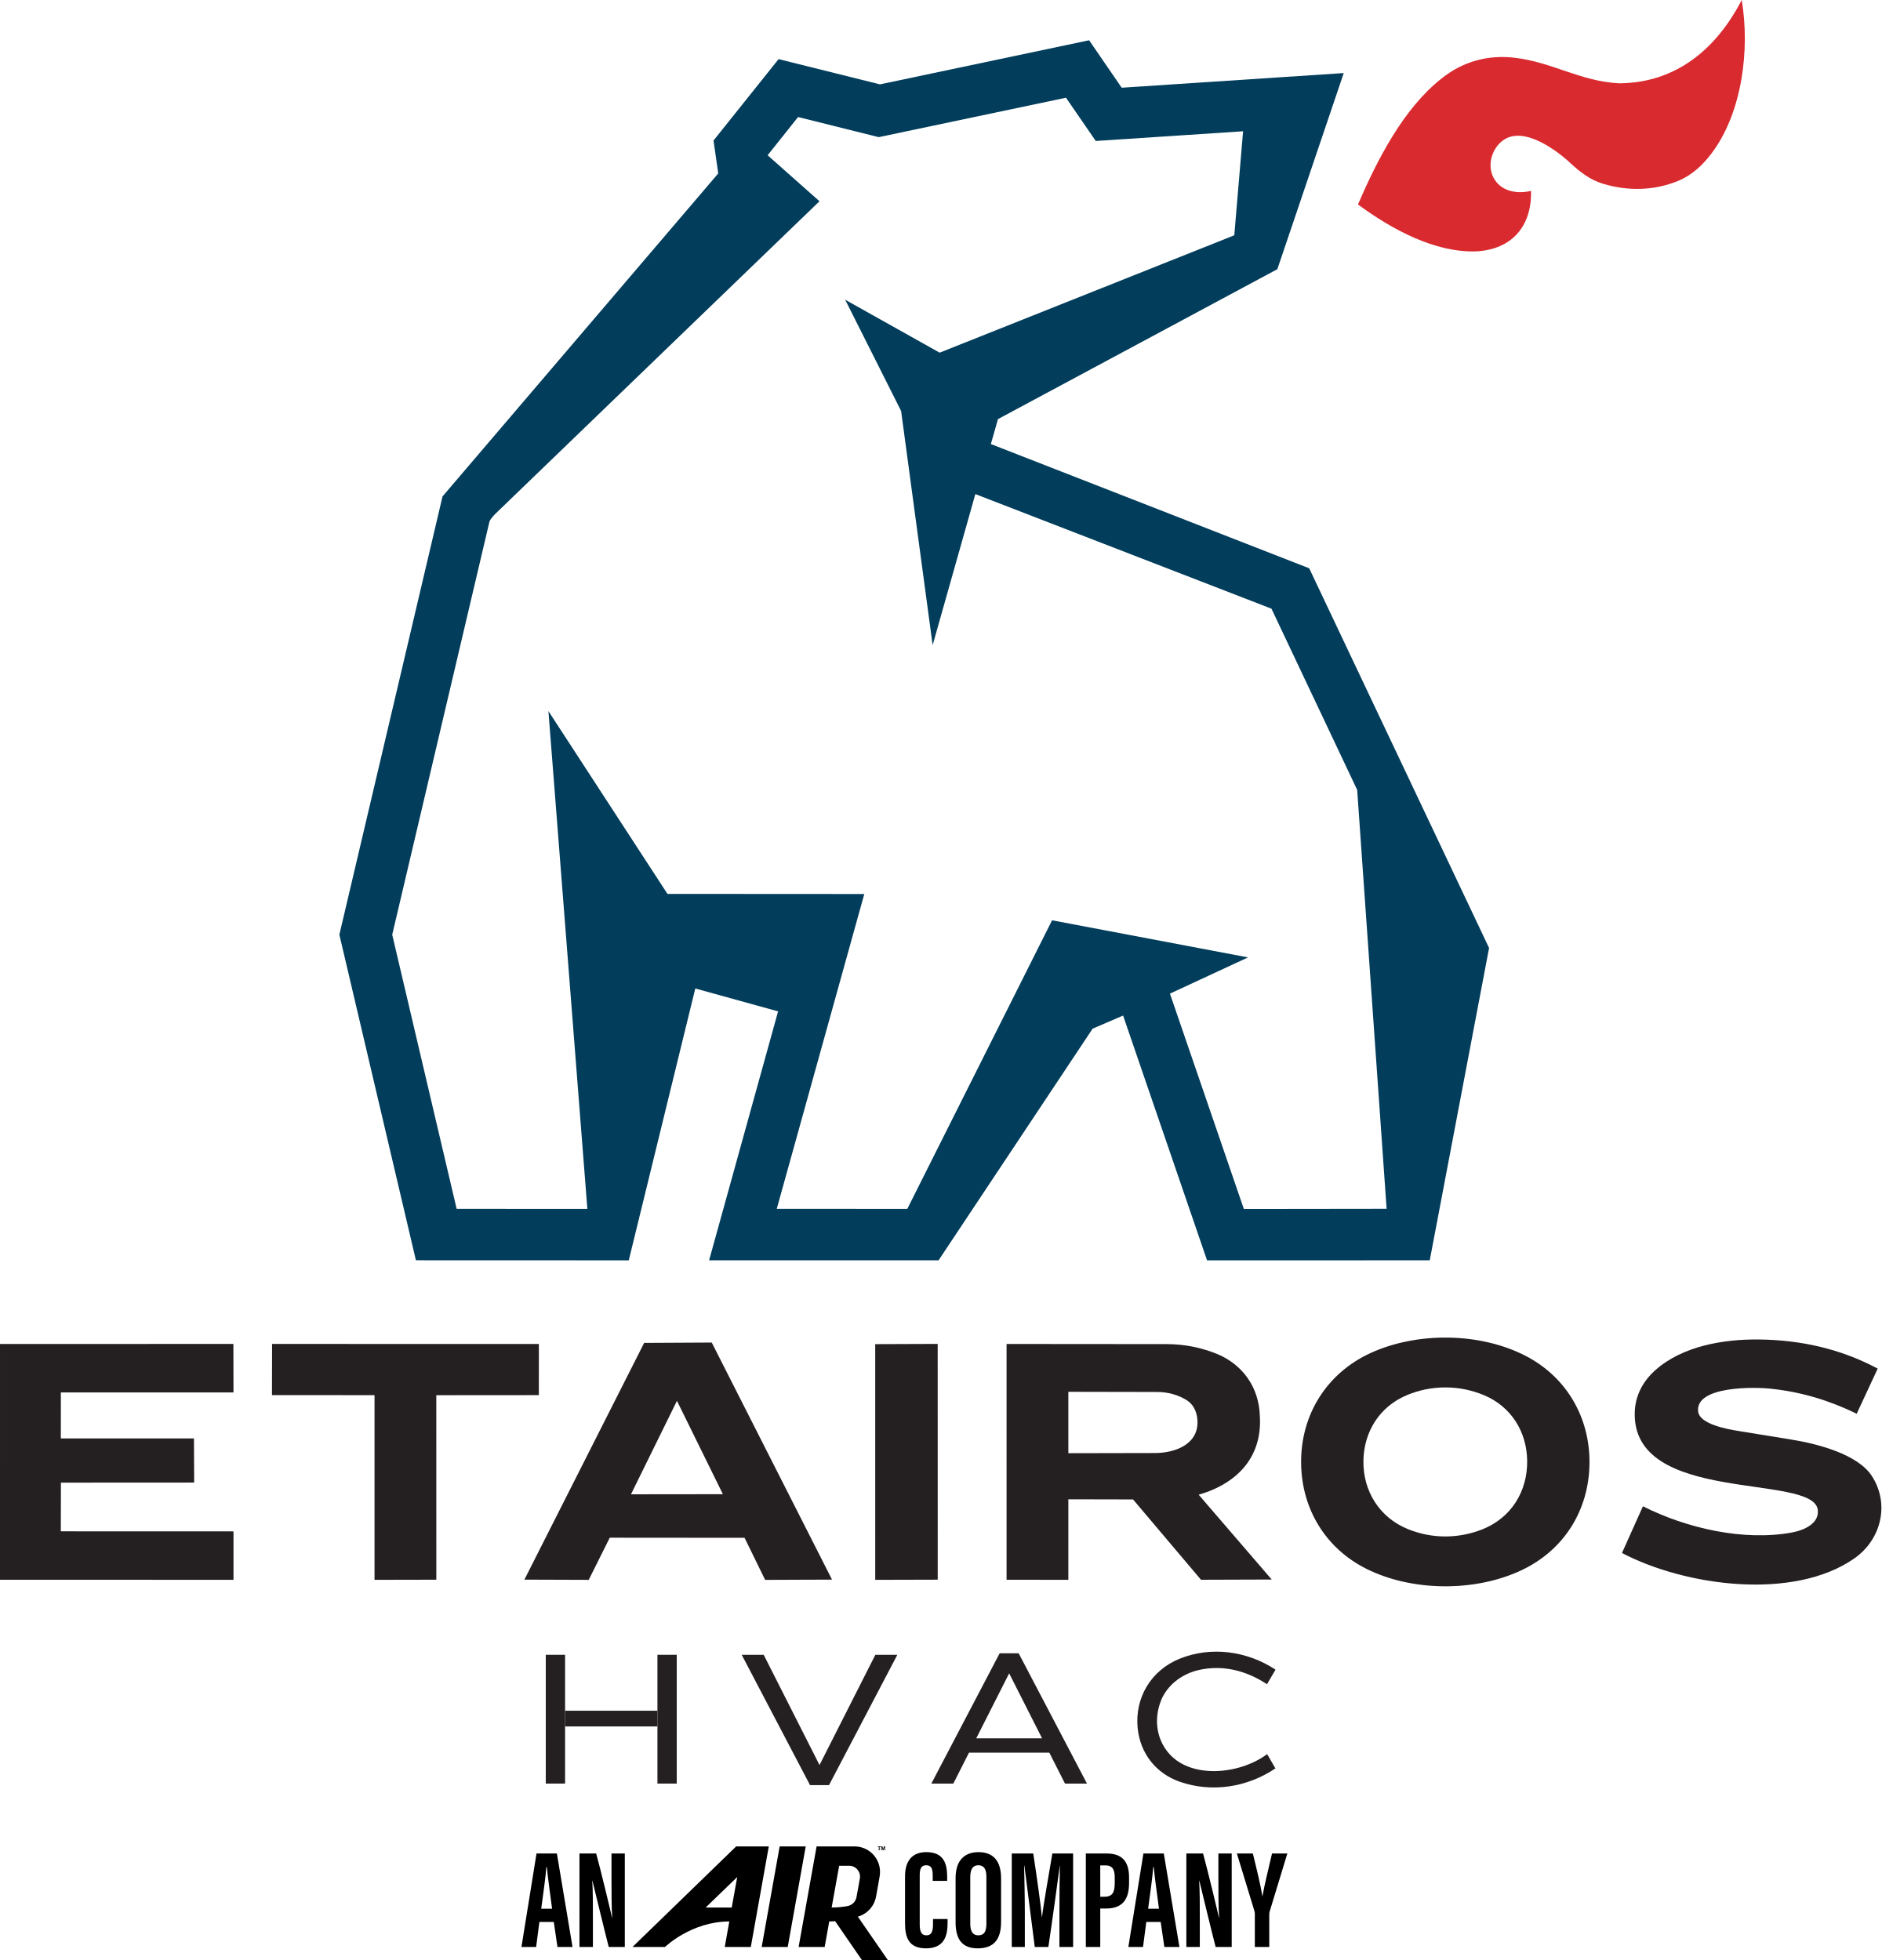
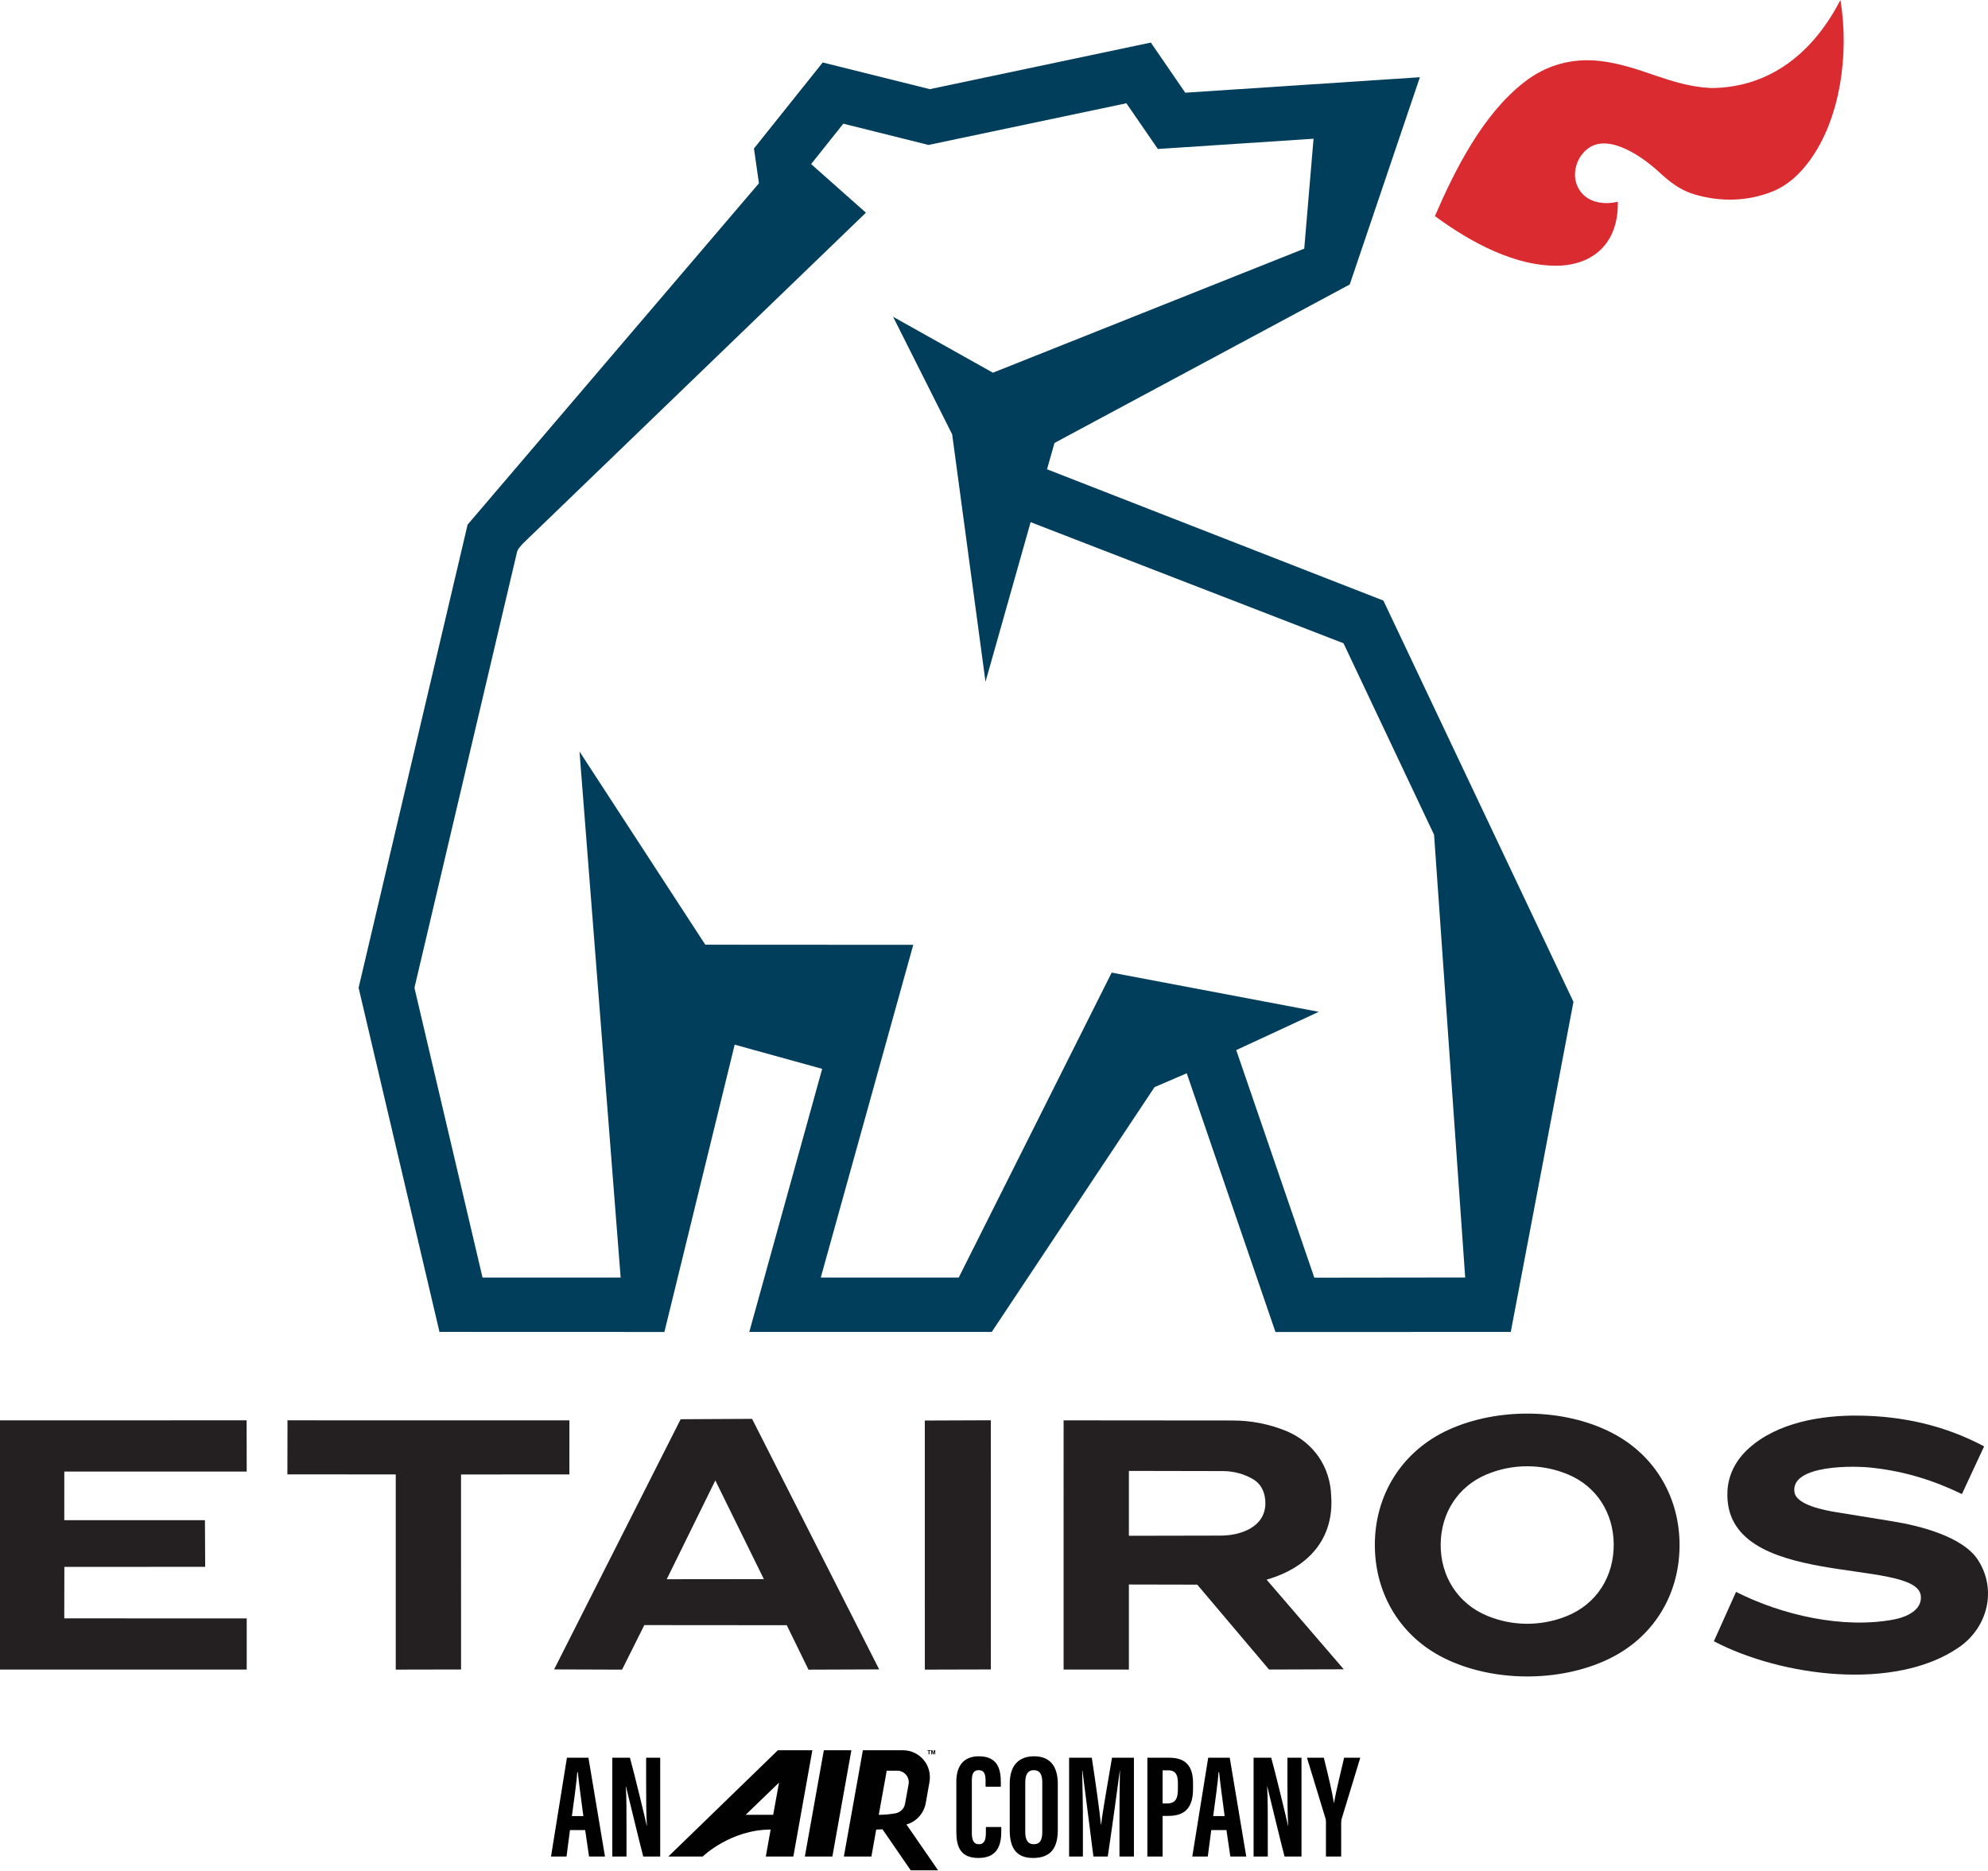
- <svg xmlns="http://www.w3.org/2000/svg" id="Layer_1" version="1.1" viewBox="0 0 1151.626 1200">
+ <svg xmlns="http://www.w3.org/2000/svg" id="Layer_1" version="1.1" viewBox="0 0 1200 1129.013">
  <defs>
    <style>
      .st0 {
-         fill: #d92a2f;
+         fill: #010101;
      }

      .st1 {
-         fill: #023d5b;
+         fill: #013e5b;
      }

      .st2 {
        fill: #241f21;
      }
+ 
+       .st3 {
+         fill: #d92b30;
+       }
    </style>
  </defs>
  <g>
    <g>
-       <path d="M450.616,1130.455l-63.462,61.571h19.894s16.112-15.619,39.376-15.619l-1.069,5.919-1.726,9.7h15.948l11.015-61.571h-19.976,0ZM447.903,1167.858h-15.948l19.318-18.66-3.37,18.66h0Z" />
-       <path d="M477.25,1130.455h15.948l-11.015,61.571h-15.948l11.015-61.571Z" />
-       <path d="M543.425,1200l-18.332-26.552c.329-.082.74-.247,1.069-.329,5.261-1.891,9.125-6.494,10.111-12.002l2.137-12.084c1.808-9.782-5.59-18.578-15.372-18.578h-23.182l-11.015,61.571h15.948l2.795-15.619c1.233,0,2.384-.082,3.617-.164l16.359,23.757h15.866ZM513.667,1142.292h6.083c4.192,0,7.316,3.781,6.576,7.892l-2.055,11.344c-.493,2.713-2.631,4.85-5.343,5.426-3.124.575-6.412.904-9.865.904l4.604-25.566v-0Z" />
+       <path class="st0" d="M469.544,1056.547l-66.128,64.158h20.729s16.789-16.275,41.03-16.275l-1.114,6.167-1.799,10.108h16.618l11.478-64.158h-20.815ZM466.717,1095.521h-16.618l20.13-19.444-3.512,19.444Z" />
+       <path class="st0" d="M497.297,1056.547h16.618l-11.478,64.158h-16.618l11.478-64.158Z" />
+       <path class="st0" d="M566.252,1129.013l-19.102-27.668c.343-.086.771-.257,1.114-.343,5.482-1.97,9.508-6.767,10.536-12.506l2.227-12.592c1.885-10.193-5.825-19.359-16.018-19.359h-24.155l-11.478,64.158h16.618l2.912-16.275c1.285,0,2.484-.086,3.769-.171l17.046,24.755h16.532ZM535.244,1068.881h6.339c4.369,0,7.623,3.94,6.853,8.223l-2.141,11.821c-.514,2.827-2.741,5.054-5.568,5.653-3.255.6-6.681.942-10.279.942l4.797-26.64Z" />
      <g>
-         <path d="M537.999,1130.783h-.74v-.329h1.891v.411h-.74v1.973h-.493v-2.055h.082,0Z" />
-         <path d="M539.397,1130.455h.74l.411,1.48c0,.082.082.329.082.411h-.082c0-.082.082-.329.082-.411l.411-1.48h.74v2.384h-.411v-1.973h0c0,.164-.082.247-.082.329l-.493,1.644h-.411l-.493-1.644c0-.082-.082-.247-.082-.329h0v1.973h-.411v-2.384h0Z" />
+         <path class="st0" d="M560.598,1056.889h-.771v-.343h1.97v.428h-.771v2.056h-.514v-2.141h.086,0Z" />
+         <path class="st0" d="M562.054,1056.547h.771l.428,1.542c0,.086.086.343.086.428h-.086c0-.086.086-.343.086-.428l.428-1.542h.771v2.484h-.428v-2.056h0c0,.171-.086.257-.086.343l-.514,1.713h-.428l-.514-1.713c0-.086-.086-.257-.086-.343h0v2.056h-.428v-2.484h0Z" />
      </g>
    </g>
    <g>
-       <path d="M330.175,1176.712l-2.002,15.31h-8.98l9.218-57.23h12.47l9.574,57.23h-9.226l-2.247-15.31h-8.806ZM337.938,1168.594c-1.306-9.716-2.556-18.942-3.212-25.414h-.324c-.245,4.716-1.962,16.972-3.11,25.414h6.646Z" />
-       <path d="M354.696,1192.023v-57.23h10.223c2.287,8.071,9.115,36.325,9.716,39.356h.103c-.411-7.034-.435-15.089-.435-24.497v-14.859h8.15v57.23h-9.835c-1.804-6.836-9.424-38.224-9.993-40.63h-.087c.419,6.931.388,14.685.388,24.979v15.65h-8.229Z" />
+       <path class="st0" d="M344.045,1104.747l-2.086,15.953h-9.358l9.605-59.634h12.994l9.976,59.634h-9.613l-2.341-15.953h-9.176ZM352.133,1096.288c-1.36-10.124-2.663-19.738-3.347-26.482h-.338c-.256,4.914-2.045,17.685-3.24,26.482h6.926Z" />
+       <path class="st0" d="M369.595,1120.701v-59.634h10.652c2.383,8.409,9.498,37.851,10.124,41.009h.107c-.429-7.33-.454-15.723-.454-25.526v-15.483h8.492v59.634h-10.248c-1.88-7.123-9.819-39.83-10.413-42.336h-.091c.437,7.222.404,15.302.404,26.028v16.308h-8.574Z" />
    </g>
    <g>
-       <path d="M580.03,1174.908v2.231c0,6.551-1.092,15.722-13.19,15.722-10.602,0-12.85-6.623-12.85-15.358v-28.856c0-8.838,4.011-14.693,13-14.693,10.729,0,12.778,7.113,12.778,15.049v2.564h-8.846v-3.6c0-3.806-.886-5.974-3.956-5.974-3.015,0-3.988,2.089-3.988,6.005v30.257c0,3.735.744,6.638,4.099,6.638,3.181,0,4.027-2.524,4.027-6.781v-3.204h8.925-0Z" />
-       <path d="M612.771,1149.985v26.72c0,10.966-4.652,16.157-14.353,16.157-9.297,0-13.491-5.317-13.491-16.007v-26.941c0-10.959,5.523-15.959,14.052-15.959,8.672,0,13.791,5.016,13.791,16.03h0ZM593.916,1149.114v28.785c0,4.763,1.717,6.995,4.898,6.995,3.434,0,4.969-2.081,4.969-7.121v-28.722c0-4.542-1.393-7.058-4.977-7.058-3.181,0-4.89,2.279-4.89,7.121h0Z" />
-       <path d="M648.495,1170.73c0-9.724.103-21.838.277-28.397h-.087c-1.313,9.938-4.478,33.113-6.963,49.689h-8.324c-1.851-14.867-5.048-39.292-6.354-49.76h-.166c.166,6.67.435,19.615.435,29.457v20.303h-7.999v-57.23h13.15c2.231,14.543,4.526,30.85,5.293,38.873h.087c.934-8.126,4.035-25.153,6.322-38.873h12.707v57.23h-8.379v-21.292h0Z" />
-       <path d="M664.652,1134.793h12.731c9.091,0,13.728,4.486,13.728,14.606v3.378c0,9.44-3.379,15.714-14.218,15.714h-3.41v23.531h-8.83v-57.23ZM673.482,1161.283h2.421c5.499,0,6.441-3.212,6.441-8.799v-2.817c0-4.162-.752-7.588-5.657-7.588h-3.204v19.203Z" />
-       <path d="M701.666,1176.712l-2.002,15.31h-8.98l9.218-57.23h12.478l9.566,57.23h-9.226l-2.247-15.31h-8.806ZM709.428,1168.594c-1.306-9.716-2.556-18.942-3.212-25.414h-.324c-.245,4.716-1.962,16.972-3.102,25.414h6.638Z" />
-       <path d="M726.186,1192.023v-57.23h10.223c2.287,8.071,9.115,36.325,9.716,39.356h.103c-.411-7.034-.435-15.089-.435-24.497v-14.859h8.15v57.23h-9.835c-1.804-6.836-9.424-38.224-9.993-40.63h-.087c.419,6.931.388,14.685.388,24.979v15.65h-8.229Z" />
-       <path d="M768.105,1192.023v-20.271c0-.736-.087-1.155-.317-1.938l-10.674-35.02h9.764c2.295,9.289,4.921,19.955,5.8,26.19h.087c1.179-6.757,3.743-17.067,5.863-26.19h9.368l-10.895,35.772c-.079.419-.166.989-.166,2.176v19.282h-8.83v-0Z" />
+       <path class="st0" d="M604.394,1102.867v2.325c0,6.827-1.138,16.382-13.744,16.382-11.048,0-13.389-6.901-13.389-16.003v-30.068c0-9.209,4.18-15.31,13.546-15.31,11.18,0,13.315,7.412,13.315,15.681v2.671h-9.217v-3.751c0-3.966-.923-6.225-4.122-6.225-3.141,0-4.155,2.177-4.155,6.258v31.528c0,3.892.775,6.917,4.271,6.917,3.314,0,4.197-2.63,4.197-7.066v-3.339h9.3Z" />
+       <path class="st0" d="M638.511,1076.897v27.842c0,11.427-4.848,16.836-14.956,16.836-9.688,0-14.057-5.54-14.057-16.679v-28.073c0-11.419,5.755-16.63,14.643-16.63,9.036,0,14.37,5.227,14.37,16.704ZM618.864,1075.99v29.994c0,4.963,1.789,7.288,5.103,7.288,3.578,0,5.178-2.168,5.178-7.42v-29.928c0-4.732-1.451-7.354-5.186-7.354-3.314,0-5.095,2.374-5.095,7.42Z" />
+       <path class="st0" d="M675.735,1098.514c0-10.133.107-22.755.289-29.59h-.091c-1.369,10.355-4.667,34.504-7.255,51.776h-8.673c-1.929-15.492-5.26-40.943-6.62-51.851h-.173c.173,6.95.454,20.439.454,30.695v21.156h-8.335v-59.634h13.703c2.325,15.154,4.716,32.146,5.516,40.506h.091c.973-8.467,4.205-26.21,6.588-40.506h13.241v59.634h-8.731v-22.186Z" />
+       <path class="st0" d="M692.571,1061.067h13.266c9.473,0,14.305,4.675,14.305,15.22v3.521c0,9.836-3.521,16.374-14.816,16.374h-3.553v24.52h-9.201v-59.634ZM701.772,1088.67h2.523c5.73,0,6.711-3.347,6.711-9.168v-2.935c0-4.337-.783-7.907-5.895-7.907h-3.339v20.01Z" />
+       <path class="st0" d="M731.139,1104.747l-2.086,15.953h-9.358l9.605-59.634h13.002l9.968,59.634h-9.613l-2.341-15.953h-9.176ZM739.227,1096.288c-1.36-10.124-2.663-19.738-3.347-26.482h-.338c-.256,4.914-2.045,17.685-3.232,26.482h6.917Z" />
+       <path class="st0" d="M756.69,1120.701v-59.634h10.652c2.383,8.409,9.498,37.851,10.124,41.009h.107c-.429-7.33-.454-15.723-.454-25.526v-15.483h8.492v59.634h-10.248c-1.88-7.123-9.819-39.83-10.413-42.336h-.091c.437,7.222.404,15.302.404,26.028v16.308h-8.574Z" />
+       <path class="st0" d="M800.37,1120.701v-21.123c0-.767-.091-1.204-.33-2.02l-11.122-36.491h10.174c2.391,9.679,5.128,20.793,6.043,27.29h.091c1.228-7.041,3.9-17.784,6.109-27.29h9.762l-11.353,37.274c-.082.437-.173,1.031-.173,2.267v20.092h-9.201Z" />
    </g>
  </g>
  <g>
-     <path class="st2" d="M778.427,967.058l-43.285.141-41.589-49.181-39.597-.084-.003,49.294-37.816-.026-.004-144.36,97.899.08c11.078.009,21.399,2.119,31.329,6.189,15.574,6.599,25.232,20.544,25.782,37.516,1.73,24.914-13.311,41.552-37.412,48.503l44.696,51.927h0ZM733.012,871.029c.049-5.223-1.721-10.683-6.656-13.802-5.08-3.212-11.532-4.979-17.832-4.992l-54.574-.107.005,37.587,53.16-.104c11.435-.022,25.767-4.822,25.896-18.583Z" />
-     <path class="st2" d="M931.462,961.301c-28.58,13.544-67.07,13.092-94.858-.695-25.09-12.449-39.79-36.624-40.167-64.521-.402-29.746,15.581-55.453,42.78-67.823,28.394-12.914,66.858-12.56,94.713,1.899,25.056,13.006,39.344,37.763,39.016,65.907-.331,28.364-15.416,52.88-41.484,65.233h0ZM907.274,936.367c17.844-7.043,27.746-23.367,27.535-41.952-.203-17.824-9.801-33.263-26.455-40.232-15.166-6.347-32.302-6.328-47.381.067-16.528,7.01-26.167,22.346-26.406,40.17-.25,18.586,9.89,34.72,27.236,41.773,14.429,5.867,30.552,6.061,45.471.173h0Z" />
-     <polygon class="st2" points="118.859 907.693 37.284 907.739 37.225 937.549 142.916 937.584 142.917 967.222 0 967.204 .004 822.856 142.858 822.817 142.914 852.507 37.248 852.518 37.238 880.687 118.718 880.685 118.859 907.693" />
-     <path class="st2" d="M1134.932,954.221c-37.221,25.851-103.259,16.949-142.099-3.408l12.832-28.599c26.785,13.539,61.886,21.497,91.272,16.033,7.32-1.361,16.77-5.468,15.754-13.866-2.739-22.649-114.531-2.763-112.008-60.326.435-9.934,5.09-18.49,12.537-25.152,16.525-14.785,41.761-19.095,63.642-18.804,25.409.294,49.806,5.712,72.503,17.817l-12.852,27.637c-16.58-8.087-33.416-13.188-51.56-15.203-10.423-1.367-47.682-1.919-45.467,14.011,1.052,7.568,17.576,10.598,24.583,11.737l32.467,5.277c15.325,2.491,40.529,8.729,49.31,22.387,11.033,17.161,5.66,38.948-10.914,50.458h-0Z" />
-     <path class="st2" d="M455.762,941.516l-82.514-.068-12.888,25.808-39.367-.133,73.299-144.932,41.377-.22,73.621,145.142-40.943.152-12.586-25.75v0ZM442.491,914.815l-28.115-57.174-28.143,57.236,56.257-.062h0Z" />
-     <polygon class="st2" points="267.084 967.166 229.252 967.238 229.254 854.173 166.482 854.131 166.545 822.828 329.849 822.84 329.827 854.155 267.066 854.201 267.084 967.166" />
-     <polygon class="st2" points="573.992 967.146 535.748 967.247 535.739 822.942 573.974 822.798 573.992 967.146" />
+     <path class="st2" d="M811.125,1007.679l-45.103.147-43.336-51.247-41.261-.087-.003,51.365-39.404-.027-.005-150.424,102.011.084c11.543.009,22.298,2.208,32.645,6.449,16.228,6.876,26.291,21.407,26.865,39.092,1.803,25.961-13.87,43.297-38.984,50.54l46.574,54.108ZM763.803,907.616c.051-5.442-1.794-11.132-6.935-14.382-5.294-3.346-12.017-5.189-18.581-5.201l-56.866-.111.005,39.166,55.393-.108c11.916-.023,26.849-5.025,26.984-19.363Z" />
+     <path class="st2" d="M970.589,1001.68c-29.781,14.113-69.888,13.642-98.843-.725-26.144-12.972-41.461-38.162-41.854-67.231-.419-30.995,16.235-57.782,44.577-70.672,29.586-13.456,69.666-13.088,98.691,1.978,26.108,13.552,40.997,39.349,40.655,68.676-.345,29.556-16.063,55.101-43.227,67.974ZM945.385,975.699c18.594-7.339,28.912-24.349,28.692-43.714-.211-18.573-10.213-34.66-27.566-41.922-15.803-6.613-33.658-6.594-49.371.07-17.223,7.304-27.266,23.284-27.515,41.858-.26,19.367,10.306,36.178,28.381,43.528,15.035,6.114,31.836,6.316,47.381.18Z" />
+     <polygon class="st2" points="123.852 945.821 38.85 945.869 38.789 976.932 148.919 976.968 148.92 1007.851 0 1007.831 .004 857.421 148.859 857.379 148.917 888.317 38.813 888.328 38.802 917.68 123.705 917.679 123.852 945.821" />
+     <path class="st2" d="M1182.605,994.303c-38.785,26.936-107.596,17.661-148.068-3.551l13.371-29.8c27.91,14.108,64.486,22.399,95.106,16.706,7.627-1.418,17.474-5.697,16.416-14.449-2.854-23.6-119.342-2.879-116.713-62.86.454-10.351,5.304-19.266,13.064-26.209,17.219-15.406,43.515-19.897,66.316-19.594,26.476.306,51.899,5.952,75.549,18.566l-13.392,28.798c-17.277-8.427-34.819-13.742-53.726-15.841-10.861-1.425-49.684-1.999-47.377,14.599,1.096,7.886,18.314,11.043,25.616,12.23l33.831,5.499c15.969,2.596,42.231,9.095,51.381,23.327,11.496,17.882,5.898,40.584-11.372,52.578Z" />
+     <path class="st2" d="M474.906,981.064l-85.98-.07-13.429,26.892-41.02-.139,76.378-151.02,43.115-.229,76.714,151.239-42.663.159-13.115-26.831ZM461.078,953.242l-29.296-59.576-29.325,59.64,58.62-.064Z" />
+     <polygon class="st2" points="278.303 1007.792 238.882 1007.868 238.883 890.052 173.475 890.009 173.541 857.391 343.705 857.403 343.682 890.034 278.284 890.082 278.303 1007.792" />
+     <polygon class="st2" points="598.103 1007.771 558.252 1007.877 558.243 857.51 598.084 857.36 598.103 1007.771" />
  </g>
-   <g>
-     <rect class="st2" x="334.072" y="1013.142" width="11.816" height="78.844" />
-     <rect class="st2" x="402.426" y="1013.142" width="11.816" height="78.844" />
-     <polygon class="st2" points="535.815 1013.142 501.639 1080.632 467.463 1013.142 454.007 1013.142 495.823 1092.918 507.455 1092.918 549.271 1013.142 535.815 1013.142" />
-     <rect class="st2" x="345.888" y="1047.379" width="56.538" height="9.624" />
-     <path class="st2" d="M651.897,1091.986h13.456l-41.816-79.777h-11.632l-41.816,79.777h13.456l9.59-18.939h49.172l9.59,18.939h0ZM597.576,1064.278l20.145-39.782,20.145,39.782h-40.29Z" />
-     <path class="st2" d="M714.74,1072.603c13.537,16.926,44.046,13.93,60.898,1.349l5.064,8.738c-17.293,11.637-38.965,15.001-58.543,8.176-14.69-5.121-24.188-17.415-25.761-32.696-1.917-18.627,8.143-35.562,25.714-42.644,19.199-7.738,41.196-4.795,58.656,6.712l-5.216,8.92c-12.83-8.451-27.118-12.004-41.736-8.708-10.755,2.425-19.525,9.626-23.11,18.623-4.38,10.992-2.963,22.78,4.035,31.53h0Z" />
-   </g>
-   <path class="st1" d="M668.812,629.794l-94.309,141.836-140.452-.011,42.229-152.412-50.686-14.012-40.718,166.449-130.291-.046-46.854-199.356,63.147-268.311,168.772-197.758-2.896-20.139,39.831-49.838,62.048,15.455,128.03-26.994,19.941,29.049,135.914-8.967-40.635,120.072-171.022,91.796-4.342,15.258,194.859,76.062,110.106,232.464-36.316,191.232-136.307.032-51.399-149.886-18.651,8.029h0ZM763.951,586.163l-47.815,22.177,45.234,131.837,87.397-.108-18.022-256.469-52.469-110.94-181.251-70.159-26.137,92.477-19.306-143.348-34.237-68.125,57.833,32.415,180.351-71.866,5.388-63.683-90.187,5.939-18.226-26.483-114.623,24.143-49.367-12.319-18.64,23.404,31.745,28.163-198.851,191.796c-1.15,1.402-2.837,2.957-3.244,4.685l-59.443,252.565,39.438,167.841,80.013.018-23.84-304.76,72.877,111.921,120.472.072-53.578,192.737,79.907.031,88.609-176.673,119.972,22.711h0Z" />
-   <path class="st0" d="M937.166,116.866c.514,22.044-12.089,35.848-33.421,37.036-25.385.908-51.894-13.501-72.512-28.732,11.702-27.096,27.691-58.658,51.206-77.144,12.904-10.356,28.285-14.634,44.922-12.643,23.042,2.758,40.083,14.428,63.77,15.629,34.48-.226,59.361-20.7,74.999-51.012,5.087,30.259.334,68.828-18.322,93.723-5.484,7.318-12.154,13.58-20.715,17.079-14.694,6.006-30.798,6.276-45.862,1.701-8.098-2.459-14.106-7.221-20.14-12.806-9.012-8.343-28.251-22.217-40.462-14.173-7.22,4.756-10.514,15.088-6.568,22.97,4.321,8.631,14.274,10.474,23.105,8.373h-0Z" />
+   <path class="st1" d="M696.906,656.249l-98.271,147.794-146.352-.012,44.003-158.814-52.815-14.601-42.429,173.441-135.764-.048-48.822-207.73,65.8-279.582,175.862-206.065-3.017-20.985,41.505-51.932,64.655,16.104,133.408-28.128,20.779,30.27,141.623-9.344-42.342,125.116-178.206,95.652-4.524,15.899,203.044,79.257,114.732,242.229-37.842,199.264-142.033.033-53.558-156.182-19.434,8.366ZM796.041,610.785l-49.823,23.108,47.135,137.374,91.068-.112-18.779-267.242-54.673-115.6-188.864-73.106-27.235,96.362-20.117-149.369-35.675-70.987,60.262,33.777,187.927-74.885,5.614-66.358-93.975,6.189-18.992-27.595-119.437,25.157-51.441-12.836-19.424,24.387,33.079,29.346-207.204,199.853c-1.198,1.461-2.956,3.081-3.38,4.882l-61.94,263.174,41.095,174.891,83.374.019-24.842-317.562,75.938,116.623,125.533.075-55.829,200.833,83.264.032,92.331-184.095,125.012,23.665Z" />
+   <path class="st3" d="M976.532,121.775c.536,22.97-12.597,37.354-34.825,38.592-26.451.946-54.074-14.069-75.558-29.939,12.193-28.234,28.854-61.122,53.357-80.385,13.446-10.791,29.474-15.249,46.809-13.174,24.01,2.873,41.766,15.034,66.449,16.285,35.928-.236,61.854-21.57,78.15-53.155,5.301,31.53.348,71.719-19.092,97.66-5.715,7.626-12.664,14.15-21.585,17.797-15.312,6.259-32.092,6.539-47.788,1.773-8.438-2.562-14.698-7.524-20.986-13.344-9.391-8.694-29.438-23.15-42.162-14.768-7.524,4.956-10.956,15.721-6.844,23.935,4.503,8.994,14.873,10.914,24.076,8.724Z" />
</svg>
